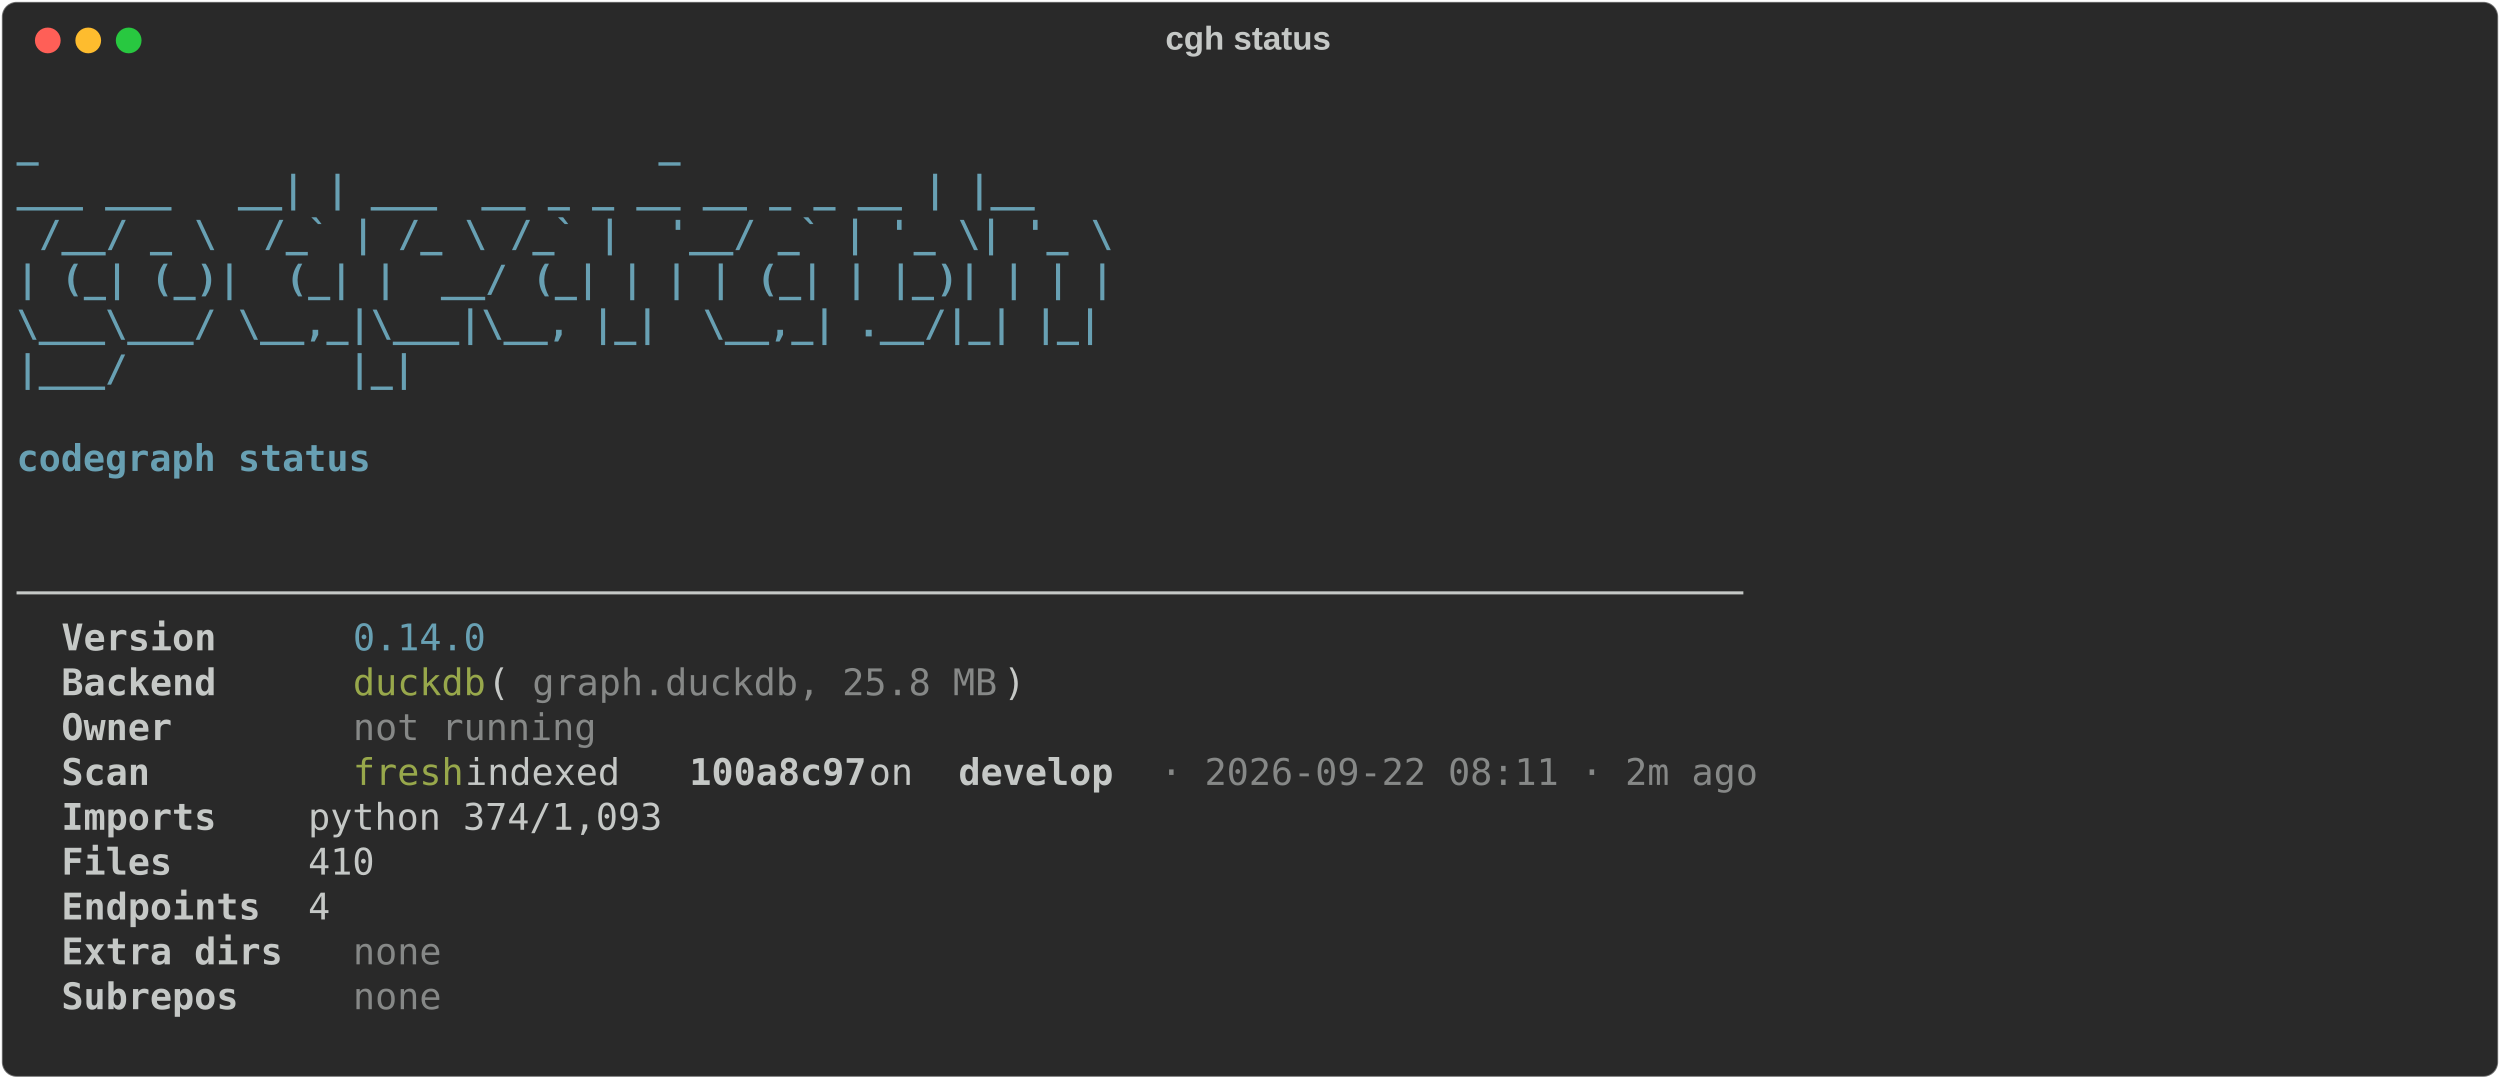
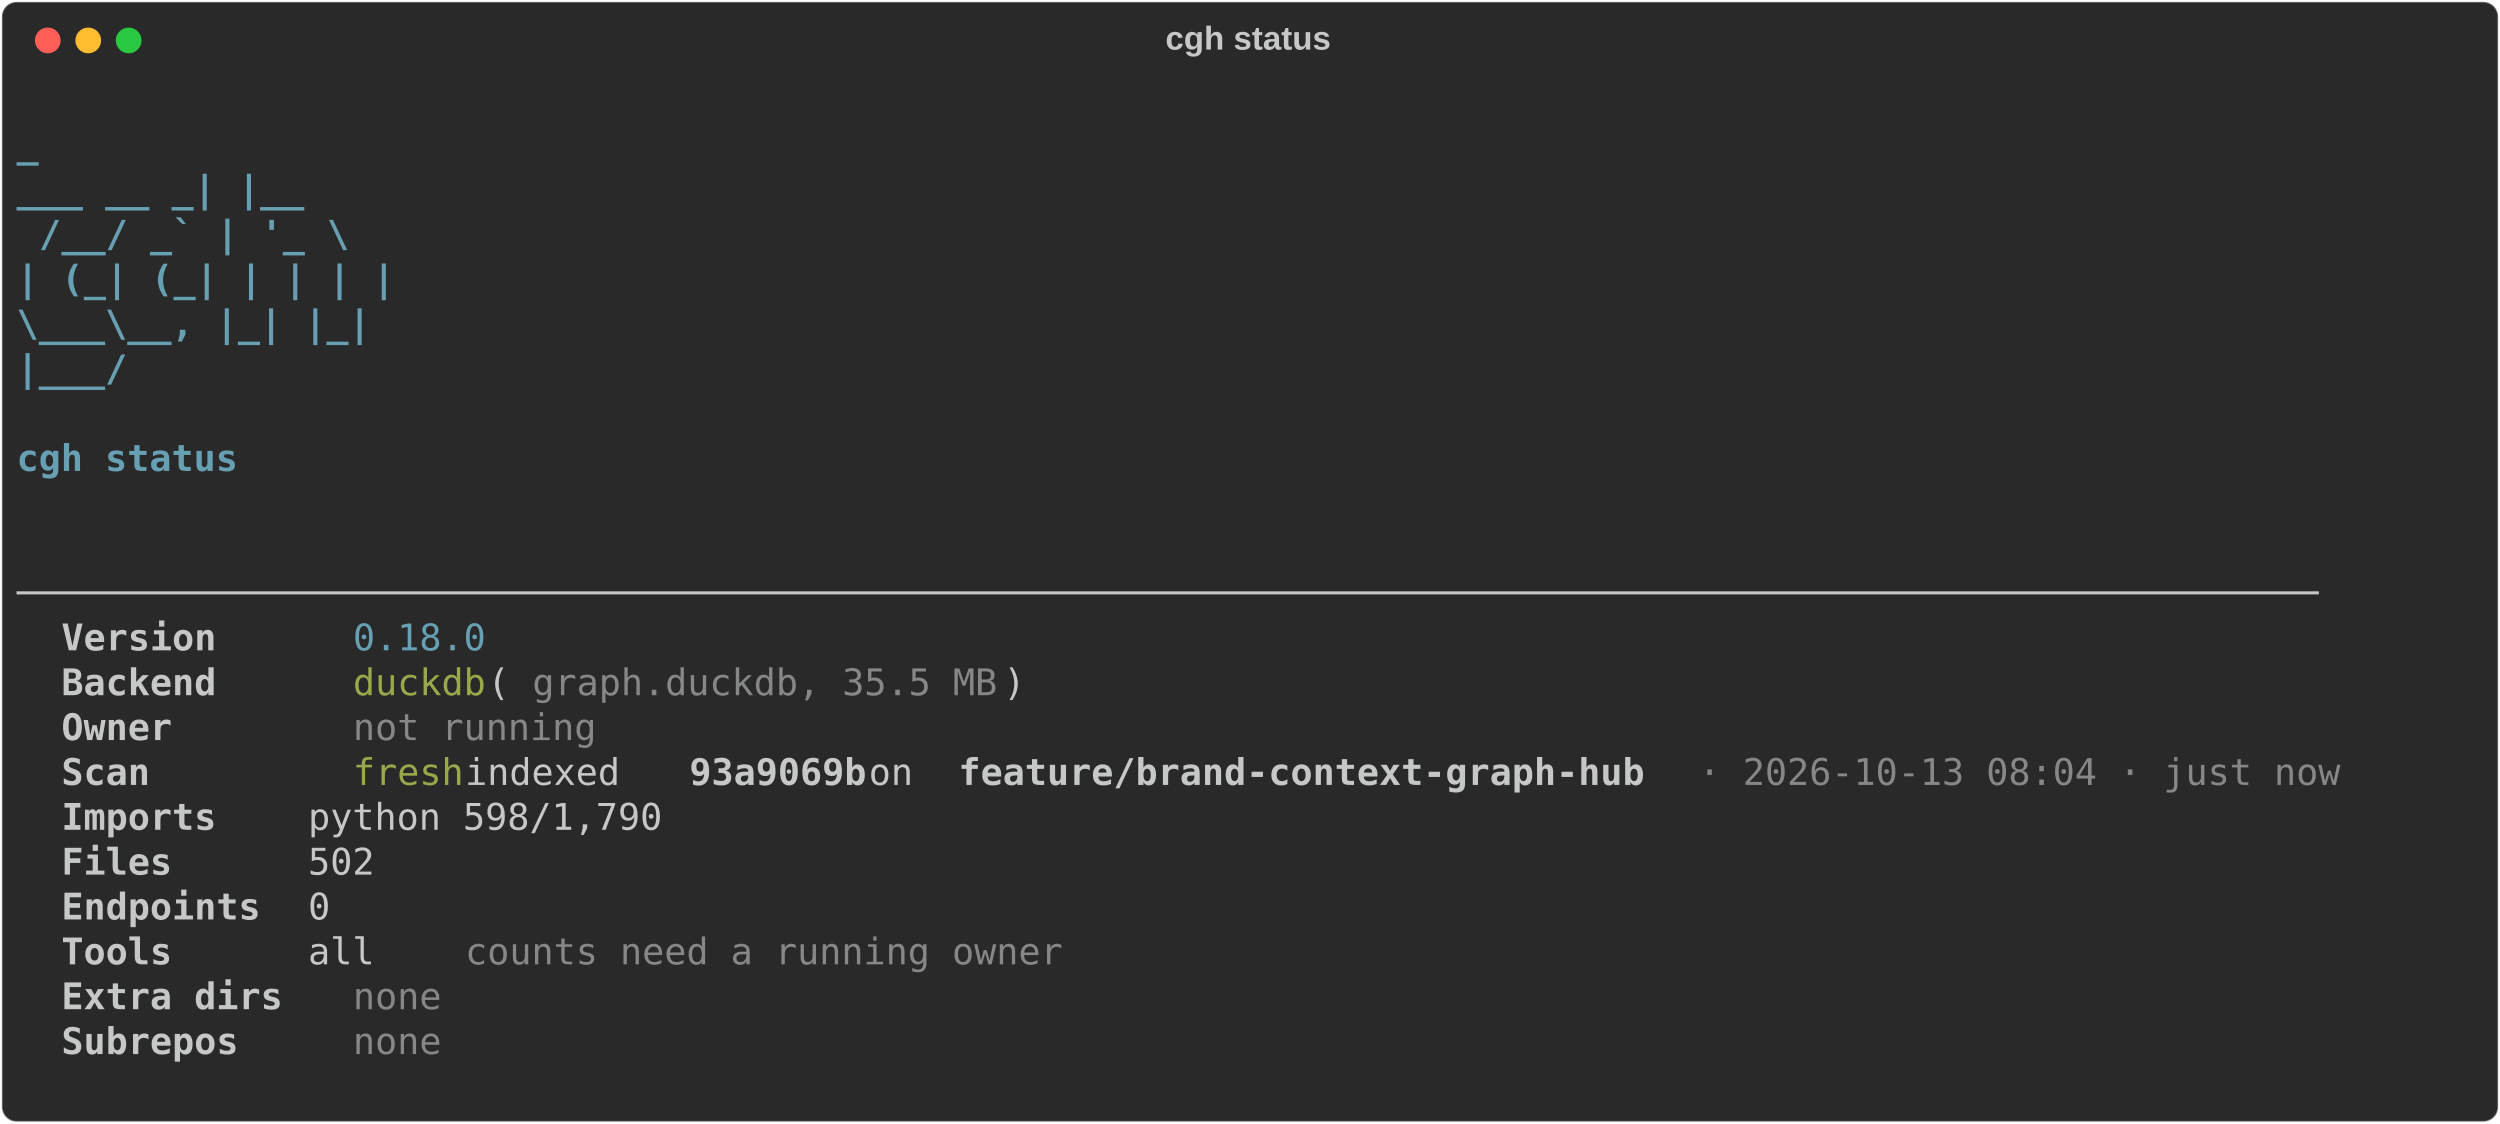
- <svg xmlns="http://www.w3.org/2000/svg" class="rich-terminal" viewBox="0 0 1360 586.8">
+ <svg xmlns="http://www.w3.org/2000/svg" class="rich-terminal" viewBox="0 0 1360 611.2">
  <style>

    @font-face {
        font-family: "Fira Code";
        src: local("FiraCode-Regular"),
                url("https://cdnjs.cloudflare.com/ajax/libs/firacode/6.2.0/woff2/FiraCode-Regular.woff2") format("woff2"),
                url("https://cdnjs.cloudflare.com/ajax/libs/firacode/6.2.0/woff/FiraCode-Regular.woff") format("woff");
        font-style: normal;
        font-weight: 400;
    }
    @font-face {
        font-family: "Fira Code";
        src: local("FiraCode-Bold"),
                url("https://cdnjs.cloudflare.com/ajax/libs/firacode/6.2.0/woff2/FiraCode-Bold.woff2") format("woff2"),
                url("https://cdnjs.cloudflare.com/ajax/libs/firacode/6.2.0/woff/FiraCode-Bold.woff") format("woff");
        font-style: bold;
        font-weight: 700;
    }

-     .terminal-3243143419-matrix {
+     .terminal-777322973-matrix {
        font-family: Fira Code, monospace;
        font-size: 20px;
        line-height: 24.4px;
        font-variant-east-asian: full-width;
    }

-     .terminal-3243143419-title {
+     .terminal-777322973-title {
        font-size: 18px;
        font-weight: bold;
        font-family: arial;
    }

-     .terminal-3243143419-r1 { fill: #c5c8c6 }
- .terminal-3243143419-r2 { fill: #68a0b3;font-weight: bold }
- .terminal-3243143419-r3 { fill: #c5c8c6;font-weight: bold }
- .terminal-3243143419-r4 { fill: #68a0b3 }
- .terminal-3243143419-r5 { fill: #98a84b }
- .terminal-3243143419-r6 { fill: #868887 }
+     .terminal-777322973-r1 { fill: #c5c8c6 }
+ .terminal-777322973-r2 { fill: #68a0b3;font-weight: bold }
+ .terminal-777322973-r3 { fill: #c5c8c6;font-weight: bold }
+ .terminal-777322973-r4 { fill: #68a0b3 }
+ .terminal-777322973-r5 { fill: #98a84b }
+ .terminal-777322973-r6 { fill: #868887 }
    </style>
  <defs>
-     <clipPath id="terminal-3243143419-clip-terminal">
-       <rect x="0" y="0" width="1341.0" height="535.8" />
-     </clipPath>
-     <clipPath id="terminal-3243143419-line-0">
+     <clipPath id="terminal-777322973-clip-terminal">
+       <rect x="0" y="0" width="1341.0" height="560.2" />
+     </clipPath>
+     <clipPath id="terminal-777322973-line-0">
      <rect x="0" y="1.5" width="1342" height="24.65" />
    </clipPath>
-     <clipPath id="terminal-3243143419-line-1">
+     <clipPath id="terminal-777322973-line-1">
      <rect x="0" y="25.9" width="1342" height="24.65" />
    </clipPath>
-     <clipPath id="terminal-3243143419-line-2">
+     <clipPath id="terminal-777322973-line-2">
      <rect x="0" y="50.3" width="1342" height="24.65" />
    </clipPath>
-     <clipPath id="terminal-3243143419-line-3">
+     <clipPath id="terminal-777322973-line-3">
      <rect x="0" y="74.7" width="1342" height="24.65" />
    </clipPath>
-     <clipPath id="terminal-3243143419-line-4">
+     <clipPath id="terminal-777322973-line-4">
      <rect x="0" y="99.1" width="1342" height="24.65" />
    </clipPath>
-     <clipPath id="terminal-3243143419-line-5">
+     <clipPath id="terminal-777322973-line-5">
      <rect x="0" y="123.5" width="1342" height="24.65" />
    </clipPath>
-     <clipPath id="terminal-3243143419-line-6">
+     <clipPath id="terminal-777322973-line-6">
      <rect x="0" y="147.9" width="1342" height="24.65" />
    </clipPath>
-     <clipPath id="terminal-3243143419-line-7">
+     <clipPath id="terminal-777322973-line-7">
      <rect x="0" y="172.3" width="1342" height="24.65" />
    </clipPath>
-     <clipPath id="terminal-3243143419-line-8">
+     <clipPath id="terminal-777322973-line-8">
      <rect x="0" y="196.7" width="1342" height="24.65" />
    </clipPath>
-     <clipPath id="terminal-3243143419-line-9">
+     <clipPath id="terminal-777322973-line-9">
      <rect x="0" y="221.1" width="1342" height="24.65" />
    </clipPath>
-     <clipPath id="terminal-3243143419-line-10">
+     <clipPath id="terminal-777322973-line-10">
      <rect x="0" y="245.5" width="1342" height="24.65" />
    </clipPath>
-     <clipPath id="terminal-3243143419-line-11">
+     <clipPath id="terminal-777322973-line-11">
      <rect x="0" y="269.9" width="1342" height="24.65" />
    </clipPath>
-     <clipPath id="terminal-3243143419-line-12">
+     <clipPath id="terminal-777322973-line-12">
      <rect x="0" y="294.3" width="1342" height="24.65" />
    </clipPath>
-     <clipPath id="terminal-3243143419-line-13">
+     <clipPath id="terminal-777322973-line-13">
      <rect x="0" y="318.7" width="1342" height="24.65" />
    </clipPath>
-     <clipPath id="terminal-3243143419-line-14">
+     <clipPath id="terminal-777322973-line-14">
      <rect x="0" y="343.1" width="1342" height="24.65" />
    </clipPath>
-     <clipPath id="terminal-3243143419-line-15">
+     <clipPath id="terminal-777322973-line-15">
      <rect x="0" y="367.5" width="1342" height="24.65" />
    </clipPath>
-     <clipPath id="terminal-3243143419-line-16">
+     <clipPath id="terminal-777322973-line-16">
      <rect x="0" y="391.9" width="1342" height="24.65" />
    </clipPath>
-     <clipPath id="terminal-3243143419-line-17">
+     <clipPath id="terminal-777322973-line-17">
      <rect x="0" y="416.3" width="1342" height="24.65" />
    </clipPath>
-     <clipPath id="terminal-3243143419-line-18">
+     <clipPath id="terminal-777322973-line-18">
      <rect x="0" y="440.7" width="1342" height="24.65" />
    </clipPath>
-     <clipPath id="terminal-3243143419-line-19">
+     <clipPath id="terminal-777322973-line-19">
      <rect x="0" y="465.1" width="1342" height="24.65" />
    </clipPath>
-     <clipPath id="terminal-3243143419-line-20">
+     <clipPath id="terminal-777322973-line-20">
      <rect x="0" y="489.5" width="1342" height="24.65" />
    </clipPath>
+     <clipPath id="terminal-777322973-line-21">
+       <rect x="0" y="513.9" width="1342" height="24.65" />
+     </clipPath>
  </defs>
-   <rect fill="#292929" stroke="rgba(255,255,255,0.35)" stroke-width="1" x="1" y="1" width="1358" height="584.8" rx="8" />
-   <text class="terminal-3243143419-title" fill="#c5c8c6" text-anchor="middle" x="679" y="27">cgh status</text>
+   <rect fill="#292929" stroke="rgba(255,255,255,0.35)" stroke-width="1" x="1" y="1" width="1358" height="609.2" rx="8" />
+   <text class="terminal-777322973-title" fill="#c5c8c6" text-anchor="middle" x="679" y="27">cgh status</text>
  <g transform="translate(26,22)">
    <circle cx="0" cy="0" r="7" fill="#ff5f57" />
    <circle cx="22" cy="0" r="7" fill="#febc2e" />
    <circle cx="44" cy="0" r="7" fill="#28c840" />
  </g>
-   <g transform="translate(9, 41)" clip-path="url(#terminal-3243143419-clip-terminal)">
-     <g class="terminal-3243143419-matrix">
-       <text class="terminal-3243143419-r1" x="1342" y="20" textLength="12.2" clip-path="url(#terminal-3243143419-line-0)">
- </text>
-       <text class="terminal-3243143419-r2" x="0" y="44.4" textLength="549" clip-path="url(#terminal-3243143419-line-1)">               _                            _</text>
-       <text class="terminal-3243143419-r1" x="1342" y="44.4" textLength="12.2" clip-path="url(#terminal-3243143419-line-1)">
- </text>
-       <text class="terminal-3243143419-r2" x="0" y="68.8" textLength="585.6" clip-path="url(#terminal-3243143419-line-2)">  ___ ___   __| | ___  __ _ _ __ __ _ _ __ | |__</text>
-       <text class="terminal-3243143419-r1" x="1342" y="68.8" textLength="12.2" clip-path="url(#terminal-3243143419-line-2)">
- </text>
-       <text class="terminal-3243143419-r2" x="12.2" y="93.2" textLength="12.2" clip-path="url(#terminal-3243143419-line-3)">/</text>
-       <text class="terminal-3243143419-r2" x="24.4" y="93.2" textLength="109.8" clip-path="url(#terminal-3243143419-line-3)"> __/ _ \ </text>
-       <text class="terminal-3243143419-r2" x="134.2" y="93.2" textLength="12.2" clip-path="url(#terminal-3243143419-line-3)">/</text>
-       <text class="terminal-3243143419-r2" x="146.4" y="93.2" textLength="61" clip-path="url(#terminal-3243143419-line-3)"> _` |</text>
-       <text class="terminal-3243143419-r2" x="207.4" y="93.2" textLength="12.2" clip-path="url(#terminal-3243143419-line-3)">/</text>
-       <text class="terminal-3243143419-r2" x="219.6" y="93.2" textLength="48.8" clip-path="url(#terminal-3243143419-line-3)"> _ \</text>
-       <text class="terminal-3243143419-r2" x="268.4" y="93.2" textLength="12.2" clip-path="url(#terminal-3243143419-line-3)">/</text>
-       <text class="terminal-3243143419-r2" x="280.6" y="93.2" textLength="73.2" clip-path="url(#terminal-3243143419-line-3)"> _` | </text>
-       <text class="terminal-3243143419-r2" x="353.8" y="93.2" textLength="134.2" clip-path="url(#terminal-3243143419-line-3)">'__/ _` | '</text>
-       <text class="terminal-3243143419-r2" x="488" y="93.2" textLength="109.8" clip-path="url(#terminal-3243143419-line-3)">_ \| '_ \</text>
-       <text class="terminal-3243143419-r1" x="1342" y="93.2" textLength="12.2" clip-path="url(#terminal-3243143419-line-3)">
- </text>
-       <text class="terminal-3243143419-r2" x="0" y="117.6" textLength="24.4" clip-path="url(#terminal-3243143419-line-4)">| </text>
-       <text class="terminal-3243143419-r2" x="24.4" y="117.6" textLength="12.2" clip-path="url(#terminal-3243143419-line-4)">(</text>
-       <text class="terminal-3243143419-r2" x="36.6" y="117.6" textLength="36.6" clip-path="url(#terminal-3243143419-line-4)">_| </text>
-       <text class="terminal-3243143419-r2" x="73.2" y="117.6" textLength="12.2" clip-path="url(#terminal-3243143419-line-4)">(</text>
-       <text class="terminal-3243143419-r2" x="85.4" y="117.6" textLength="12.2" clip-path="url(#terminal-3243143419-line-4)">_</text>
-       <text class="terminal-3243143419-r2" x="97.6" y="117.6" textLength="12.2" clip-path="url(#terminal-3243143419-line-4)">)</text>
-       <text class="terminal-3243143419-r2" x="109.8" y="117.6" textLength="36.6" clip-path="url(#terminal-3243143419-line-4)"> | </text>
-       <text class="terminal-3243143419-r2" x="146.4" y="117.6" textLength="12.2" clip-path="url(#terminal-3243143419-line-4)">(</text>
-       <text class="terminal-3243143419-r2" x="158.6" y="117.6" textLength="122" clip-path="url(#terminal-3243143419-line-4)">_| |  __/ </text>
-       <text class="terminal-3243143419-r2" x="280.6" y="117.6" textLength="12.2" clip-path="url(#terminal-3243143419-line-4)">(</text>
-       <text class="terminal-3243143419-r2" x="292.8" y="117.6" textLength="109.8" clip-path="url(#terminal-3243143419-line-4)">_| | | | </text>
-       <text class="terminal-3243143419-r2" x="402.6" y="117.6" textLength="12.2" clip-path="url(#terminal-3243143419-line-4)">(</text>
-       <text class="terminal-3243143419-r2" x="414.8" y="117.6" textLength="85.4" clip-path="url(#terminal-3243143419-line-4)">_| | |_</text>
-       <text class="terminal-3243143419-r2" x="500.2" y="117.6" textLength="12.2" clip-path="url(#terminal-3243143419-line-4)">)</text>
-       <text class="terminal-3243143419-r2" x="512.4" y="117.6" textLength="97.6" clip-path="url(#terminal-3243143419-line-4)"> | | | |</text>
-       <text class="terminal-3243143419-r1" x="1342" y="117.6" textLength="12.2" clip-path="url(#terminal-3243143419-line-4)">
- </text>
-       <text class="terminal-3243143419-r2" x="0" y="142" textLength="610" clip-path="url(#terminal-3243143419-line-5)"> \___\___/ \__,_|\___|\__, |_|  \__,_| .__/|_| |_|</text>
-       <text class="terminal-3243143419-r1" x="1342" y="142" textLength="12.2" clip-path="url(#terminal-3243143419-line-5)">
- </text>
-       <text class="terminal-3243143419-r2" x="0" y="166.4" textLength="488" clip-path="url(#terminal-3243143419-line-6)">                      |___/          |_|</text>
-       <text class="terminal-3243143419-r1" x="1342" y="166.4" textLength="12.2" clip-path="url(#terminal-3243143419-line-6)">
- </text>
-       <text class="terminal-3243143419-r1" x="1342" y="190.8" textLength="12.2" clip-path="url(#terminal-3243143419-line-7)">
- </text>
-       <text class="terminal-3243143419-r2" x="0" y="215.2" textLength="976" clip-path="url(#terminal-3243143419-line-8)">                                codegraph status                                </text>
-       <text class="terminal-3243143419-r1" x="1342" y="215.2" textLength="12.2" clip-path="url(#terminal-3243143419-line-8)">
- </text>
-       <text class="terminal-3243143419-r1" x="1342" y="239.6" textLength="12.2" clip-path="url(#terminal-3243143419-line-9)">
- </text>
-       <text class="terminal-3243143419-r1" x="1342" y="264" textLength="12.2" clip-path="url(#terminal-3243143419-line-10)">
- </text>
-       <text class="terminal-3243143419-r1" x="0" y="288.4" textLength="976" clip-path="url(#terminal-3243143419-line-11)"> ────────────────────────────────────────────────────────────────────────────── </text>
-       <text class="terminal-3243143419-r1" x="1342" y="288.4" textLength="12.2" clip-path="url(#terminal-3243143419-line-11)">
- </text>
-       <text class="terminal-3243143419-r3" x="24.4" y="312.8" textLength="122" clip-path="url(#terminal-3243143419-line-12)">Version   </text>
-       <text class="terminal-3243143419-r4" x="183" y="312.8" textLength="73.2" clip-path="url(#terminal-3243143419-line-12)">0.14.0</text>
-       <text class="terminal-3243143419-r1" x="1342" y="312.8" textLength="12.2" clip-path="url(#terminal-3243143419-line-12)">
- </text>
-       <text class="terminal-3243143419-r3" x="24.4" y="337.2" textLength="122" clip-path="url(#terminal-3243143419-line-13)">Backend   </text>
-       <text class="terminal-3243143419-r5" x="183" y="337.2" textLength="73.2" clip-path="url(#terminal-3243143419-line-13)">duckdb</text>
-       <text class="terminal-3243143419-r1" x="256.2" y="337.2" textLength="24.4" clip-path="url(#terminal-3243143419-line-13)"> (</text>
-       <text class="terminal-3243143419-r6" x="280.6" y="337.2" textLength="256.2" clip-path="url(#terminal-3243143419-line-13)">graph.duckdb, 25.8 MB</text>
-       <text class="terminal-3243143419-r1" x="536.8" y="337.2" textLength="439.2" clip-path="url(#terminal-3243143419-line-13)">)                                   </text>
-       <text class="terminal-3243143419-r1" x="1342" y="337.2" textLength="12.2" clip-path="url(#terminal-3243143419-line-13)">
- </text>
-       <text class="terminal-3243143419-r3" x="24.4" y="361.6" textLength="122" clip-path="url(#terminal-3243143419-line-14)">Owner     </text>
-       <text class="terminal-3243143419-r6" x="183" y="361.6" textLength="134.2" clip-path="url(#terminal-3243143419-line-14)">not running</text>
-       <text class="terminal-3243143419-r1" x="1342" y="361.6" textLength="12.2" clip-path="url(#terminal-3243143419-line-14)">
- </text>
-       <text class="terminal-3243143419-r3" x="24.4" y="386" textLength="122" clip-path="url(#terminal-3243143419-line-15)">Scan      </text>
-       <text class="terminal-3243143419-r5" x="183" y="386" textLength="61" clip-path="url(#terminal-3243143419-line-15)">fresh</text>
-       <text class="terminal-3243143419-r1" x="244" y="386" textLength="122" clip-path="url(#terminal-3243143419-line-15)">  indexed </text>
-       <text class="terminal-3243143419-r3" x="366" y="386" textLength="97.6" clip-path="url(#terminal-3243143419-line-15)">100a8c97</text>
-       <text class="terminal-3243143419-r1" x="463.6" y="386" textLength="48.8" clip-path="url(#terminal-3243143419-line-15)"> on </text>
-       <text class="terminal-3243143419-r3" x="512.4" y="386" textLength="85.4" clip-path="url(#terminal-3243143419-line-15)">develop</text>
-       <text class="terminal-3243143419-r6" x="622.2" y="386" textLength="329.4" clip-path="url(#terminal-3243143419-line-15)">· 2026-09-22 08:11 · 2m ago</text>
-       <text class="terminal-3243143419-r1" x="1342" y="386" textLength="12.2" clip-path="url(#terminal-3243143419-line-15)">
- </text>
-       <text class="terminal-3243143419-r3" x="24.4" y="410.4" textLength="122" clip-path="url(#terminal-3243143419-line-16)">Imports   </text>
-       <text class="terminal-3243143419-r1" x="158.6" y="410.4" textLength="817.4" clip-path="url(#terminal-3243143419-line-16)">  python 374/1,093                                                 </text>
-       <text class="terminal-3243143419-r1" x="1342" y="410.4" textLength="12.2" clip-path="url(#terminal-3243143419-line-16)">
- </text>
-       <text class="terminal-3243143419-r3" x="24.4" y="434.8" textLength="122" clip-path="url(#terminal-3243143419-line-17)">Files     </text>
-       <text class="terminal-3243143419-r1" x="158.6" y="434.8" textLength="817.4" clip-path="url(#terminal-3243143419-line-17)">  410                                                              </text>
-       <text class="terminal-3243143419-r1" x="1342" y="434.8" textLength="12.2" clip-path="url(#terminal-3243143419-line-17)">
- </text>
-       <text class="terminal-3243143419-r3" x="24.4" y="459.2" textLength="122" clip-path="url(#terminal-3243143419-line-18)">Endpoints </text>
-       <text class="terminal-3243143419-r1" x="158.6" y="459.2" textLength="817.4" clip-path="url(#terminal-3243143419-line-18)">  4                                                                </text>
-       <text class="terminal-3243143419-r1" x="1342" y="459.2" textLength="12.2" clip-path="url(#terminal-3243143419-line-18)">
- </text>
-       <text class="terminal-3243143419-r3" x="24.4" y="483.6" textLength="122" clip-path="url(#terminal-3243143419-line-19)">Extra dirs</text>
-       <text class="terminal-3243143419-r6" x="183" y="483.6" textLength="48.8" clip-path="url(#terminal-3243143419-line-19)">none</text>
-       <text class="terminal-3243143419-r1" x="1342" y="483.6" textLength="12.2" clip-path="url(#terminal-3243143419-line-19)">
- </text>
-       <text class="terminal-3243143419-r3" x="24.4" y="508" textLength="122" clip-path="url(#terminal-3243143419-line-20)">Subrepos  </text>
-       <text class="terminal-3243143419-r6" x="183" y="508" textLength="48.8" clip-path="url(#terminal-3243143419-line-20)">none</text>
-       <text class="terminal-3243143419-r1" x="1342" y="508" textLength="12.2" clip-path="url(#terminal-3243143419-line-20)">
- </text>
-       <text class="terminal-3243143419-r1" x="1342" y="532.4" textLength="12.2" clip-path="url(#terminal-3243143419-line-21)">
+   <g transform="translate(9, 41)" clip-path="url(#terminal-777322973-clip-terminal)">
+     <g class="terminal-777322973-matrix">
+       <text class="terminal-777322973-r1" x="1342" y="20" textLength="12.2" clip-path="url(#terminal-777322973-line-0)">
+ </text>
+       <text class="terminal-777322973-r2" x="0" y="44.4" textLength="146.4" clip-path="url(#terminal-777322973-line-1)">           _</text>
+       <text class="terminal-777322973-r1" x="1342" y="44.4" textLength="12.2" clip-path="url(#terminal-777322973-line-1)">
+ </text>
+       <text class="terminal-777322973-r2" x="0" y="68.8" textLength="183" clip-path="url(#terminal-777322973-line-2)">  ___ __ _| |__</text>
+       <text class="terminal-777322973-r1" x="1342" y="68.8" textLength="12.2" clip-path="url(#terminal-777322973-line-2)">
+ </text>
+       <text class="terminal-777322973-r2" x="12.2" y="93.2" textLength="12.2" clip-path="url(#terminal-777322973-line-3)">/</text>
+       <text class="terminal-777322973-r2" x="24.4" y="93.2" textLength="170.8" clip-path="url(#terminal-777322973-line-3)"> __/ _` | '_ \</text>
+       <text class="terminal-777322973-r1" x="1342" y="93.2" textLength="12.2" clip-path="url(#terminal-777322973-line-3)">
+ </text>
+       <text class="terminal-777322973-r2" x="0" y="117.6" textLength="24.4" clip-path="url(#terminal-777322973-line-4)">| </text>
+       <text class="terminal-777322973-r2" x="24.4" y="117.6" textLength="12.2" clip-path="url(#terminal-777322973-line-4)">(</text>
+       <text class="terminal-777322973-r2" x="36.6" y="117.6" textLength="36.6" clip-path="url(#terminal-777322973-line-4)">_| </text>
+       <text class="terminal-777322973-r2" x="73.2" y="117.6" textLength="12.2" clip-path="url(#terminal-777322973-line-4)">(</text>
+       <text class="terminal-777322973-r2" x="85.4" y="117.6" textLength="122" clip-path="url(#terminal-777322973-line-4)">_| | | | |</text>
+       <text class="terminal-777322973-r1" x="1342" y="117.6" textLength="12.2" clip-path="url(#terminal-777322973-line-4)">
+ </text>
+       <text class="terminal-777322973-r2" x="0" y="142" textLength="207.4" clip-path="url(#terminal-777322973-line-5)"> \___\__, |_| |_|</text>
+       <text class="terminal-777322973-r1" x="1342" y="142" textLength="12.2" clip-path="url(#terminal-777322973-line-5)">
+ </text>
+       <text class="terminal-777322973-r2" x="0" y="166.4" textLength="122" clip-path="url(#terminal-777322973-line-6)">     |___/</text>
+       <text class="terminal-777322973-r1" x="1342" y="166.4" textLength="12.2" clip-path="url(#terminal-777322973-line-6)">
+ </text>
+       <text class="terminal-777322973-r1" x="1342" y="190.8" textLength="12.2" clip-path="url(#terminal-777322973-line-7)">
+ </text>
+       <text class="terminal-777322973-r2" x="0" y="215.2" textLength="1293.2" clip-path="url(#terminal-777322973-line-8)">                                                cgh status                                                </text>
+       <text class="terminal-777322973-r1" x="1342" y="215.2" textLength="12.2" clip-path="url(#terminal-777322973-line-8)">
+ </text>
+       <text class="terminal-777322973-r1" x="1342" y="239.6" textLength="12.2" clip-path="url(#terminal-777322973-line-9)">
+ </text>
+       <text class="terminal-777322973-r1" x="1342" y="264" textLength="12.2" clip-path="url(#terminal-777322973-line-10)">
+ </text>
+       <text class="terminal-777322973-r1" x="0" y="288.4" textLength="1293.2" clip-path="url(#terminal-777322973-line-11)"> ──────────────────────────────────────────────────────────────────────────────────────────────────────── </text>
+       <text class="terminal-777322973-r1" x="1342" y="288.4" textLength="12.2" clip-path="url(#terminal-777322973-line-11)">
+ </text>
+       <text class="terminal-777322973-r3" x="24.4" y="312.8" textLength="122" clip-path="url(#terminal-777322973-line-12)">Version   </text>
+       <text class="terminal-777322973-r4" x="183" y="312.8" textLength="73.2" clip-path="url(#terminal-777322973-line-12)">0.18.0</text>
+       <text class="terminal-777322973-r1" x="1342" y="312.8" textLength="12.2" clip-path="url(#terminal-777322973-line-12)">
+ </text>
+       <text class="terminal-777322973-r3" x="24.4" y="337.2" textLength="122" clip-path="url(#terminal-777322973-line-13)">Backend   </text>
+       <text class="terminal-777322973-r5" x="183" y="337.2" textLength="73.2" clip-path="url(#terminal-777322973-line-13)">duckdb</text>
+       <text class="terminal-777322973-r1" x="256.2" y="337.2" textLength="24.4" clip-path="url(#terminal-777322973-line-13)"> (</text>
+       <text class="terminal-777322973-r6" x="280.6" y="337.2" textLength="256.2" clip-path="url(#terminal-777322973-line-13)">graph.duckdb, 35.5 MB</text>
+       <text class="terminal-777322973-r1" x="536.8" y="337.2" textLength="756.4" clip-path="url(#terminal-777322973-line-13)">)                                                             </text>
+       <text class="terminal-777322973-r1" x="1342" y="337.2" textLength="12.2" clip-path="url(#terminal-777322973-line-13)">
+ </text>
+       <text class="terminal-777322973-r3" x="24.4" y="361.6" textLength="122" clip-path="url(#terminal-777322973-line-14)">Owner     </text>
+       <text class="terminal-777322973-r6" x="183" y="361.6" textLength="134.2" clip-path="url(#terminal-777322973-line-14)">not running</text>
+       <text class="terminal-777322973-r1" x="1342" y="361.6" textLength="12.2" clip-path="url(#terminal-777322973-line-14)">
+ </text>
+       <text class="terminal-777322973-r3" x="24.4" y="386" textLength="122" clip-path="url(#terminal-777322973-line-15)">Scan      </text>
+       <text class="terminal-777322973-r5" x="183" y="386" textLength="61" clip-path="url(#terminal-777322973-line-15)">fresh</text>
+       <text class="terminal-777322973-r1" x="244" y="386" textLength="122" clip-path="url(#terminal-777322973-line-15)">  indexed </text>
+       <text class="terminal-777322973-r3" x="366" y="386" textLength="97.6" clip-path="url(#terminal-777322973-line-15)">93a9069b</text>
+       <text class="terminal-777322973-r1" x="463.6" y="386" textLength="48.8" clip-path="url(#terminal-777322973-line-15)"> on </text>
+       <text class="terminal-777322973-r3" x="512.4" y="386" textLength="378.2" clip-path="url(#terminal-777322973-line-15)">feature/brand-context-graph-hub</text>
+       <text class="terminal-777322973-r6" x="915" y="386" textLength="353.8" clip-path="url(#terminal-777322973-line-15)">· 2026-10-13 08:04 · just now</text>
+       <text class="terminal-777322973-r1" x="1342" y="386" textLength="12.2" clip-path="url(#terminal-777322973-line-15)">
+ </text>
+       <text class="terminal-777322973-r3" x="24.4" y="410.4" textLength="122" clip-path="url(#terminal-777322973-line-16)">Imports   </text>
+       <text class="terminal-777322973-r1" x="158.6" y="410.4" textLength="1134.6" clip-path="url(#terminal-777322973-line-16)">  python 598/1,790                                                                           </text>
+       <text class="terminal-777322973-r1" x="1342" y="410.4" textLength="12.2" clip-path="url(#terminal-777322973-line-16)">
+ </text>
+       <text class="terminal-777322973-r3" x="24.4" y="434.8" textLength="122" clip-path="url(#terminal-777322973-line-17)">Files     </text>
+       <text class="terminal-777322973-r1" x="158.6" y="434.8" textLength="1134.6" clip-path="url(#terminal-777322973-line-17)">  502                                                                                        </text>
+       <text class="terminal-777322973-r1" x="1342" y="434.8" textLength="12.2" clip-path="url(#terminal-777322973-line-17)">
+ </text>
+       <text class="terminal-777322973-r3" x="24.4" y="459.2" textLength="122" clip-path="url(#terminal-777322973-line-18)">Endpoints </text>
+       <text class="terminal-777322973-r1" x="158.6" y="459.2" textLength="1134.6" clip-path="url(#terminal-777322973-line-18)">  0                                                                                          </text>
+       <text class="terminal-777322973-r1" x="1342" y="459.2" textLength="12.2" clip-path="url(#terminal-777322973-line-18)">
+ </text>
+       <text class="terminal-777322973-r3" x="24.4" y="483.6" textLength="122" clip-path="url(#terminal-777322973-line-19)">Tools     </text>
+       <text class="terminal-777322973-r1" x="158.6" y="483.6" textLength="85.4" clip-path="url(#terminal-777322973-line-19)">  all  </text>
+       <text class="terminal-777322973-r6" x="244" y="483.6" textLength="329.4" clip-path="url(#terminal-777322973-line-19)">counts need a running owner</text>
+       <text class="terminal-777322973-r1" x="1342" y="483.6" textLength="12.2" clip-path="url(#terminal-777322973-line-19)">
+ </text>
+       <text class="terminal-777322973-r3" x="24.4" y="508" textLength="122" clip-path="url(#terminal-777322973-line-20)">Extra dirs</text>
+       <text class="terminal-777322973-r6" x="183" y="508" textLength="48.8" clip-path="url(#terminal-777322973-line-20)">none</text>
+       <text class="terminal-777322973-r1" x="1342" y="508" textLength="12.2" clip-path="url(#terminal-777322973-line-20)">
+ </text>
+       <text class="terminal-777322973-r3" x="24.4" y="532.4" textLength="122" clip-path="url(#terminal-777322973-line-21)">Subrepos  </text>
+       <text class="terminal-777322973-r6" x="183" y="532.4" textLength="48.8" clip-path="url(#terminal-777322973-line-21)">none</text>
+       <text class="terminal-777322973-r1" x="1342" y="532.4" textLength="12.2" clip-path="url(#terminal-777322973-line-21)">
+ </text>
+       <text class="terminal-777322973-r1" x="1342" y="556.8" textLength="12.2" clip-path="url(#terminal-777322973-line-22)">
</text>
    </g>
  </g>
</svg>
